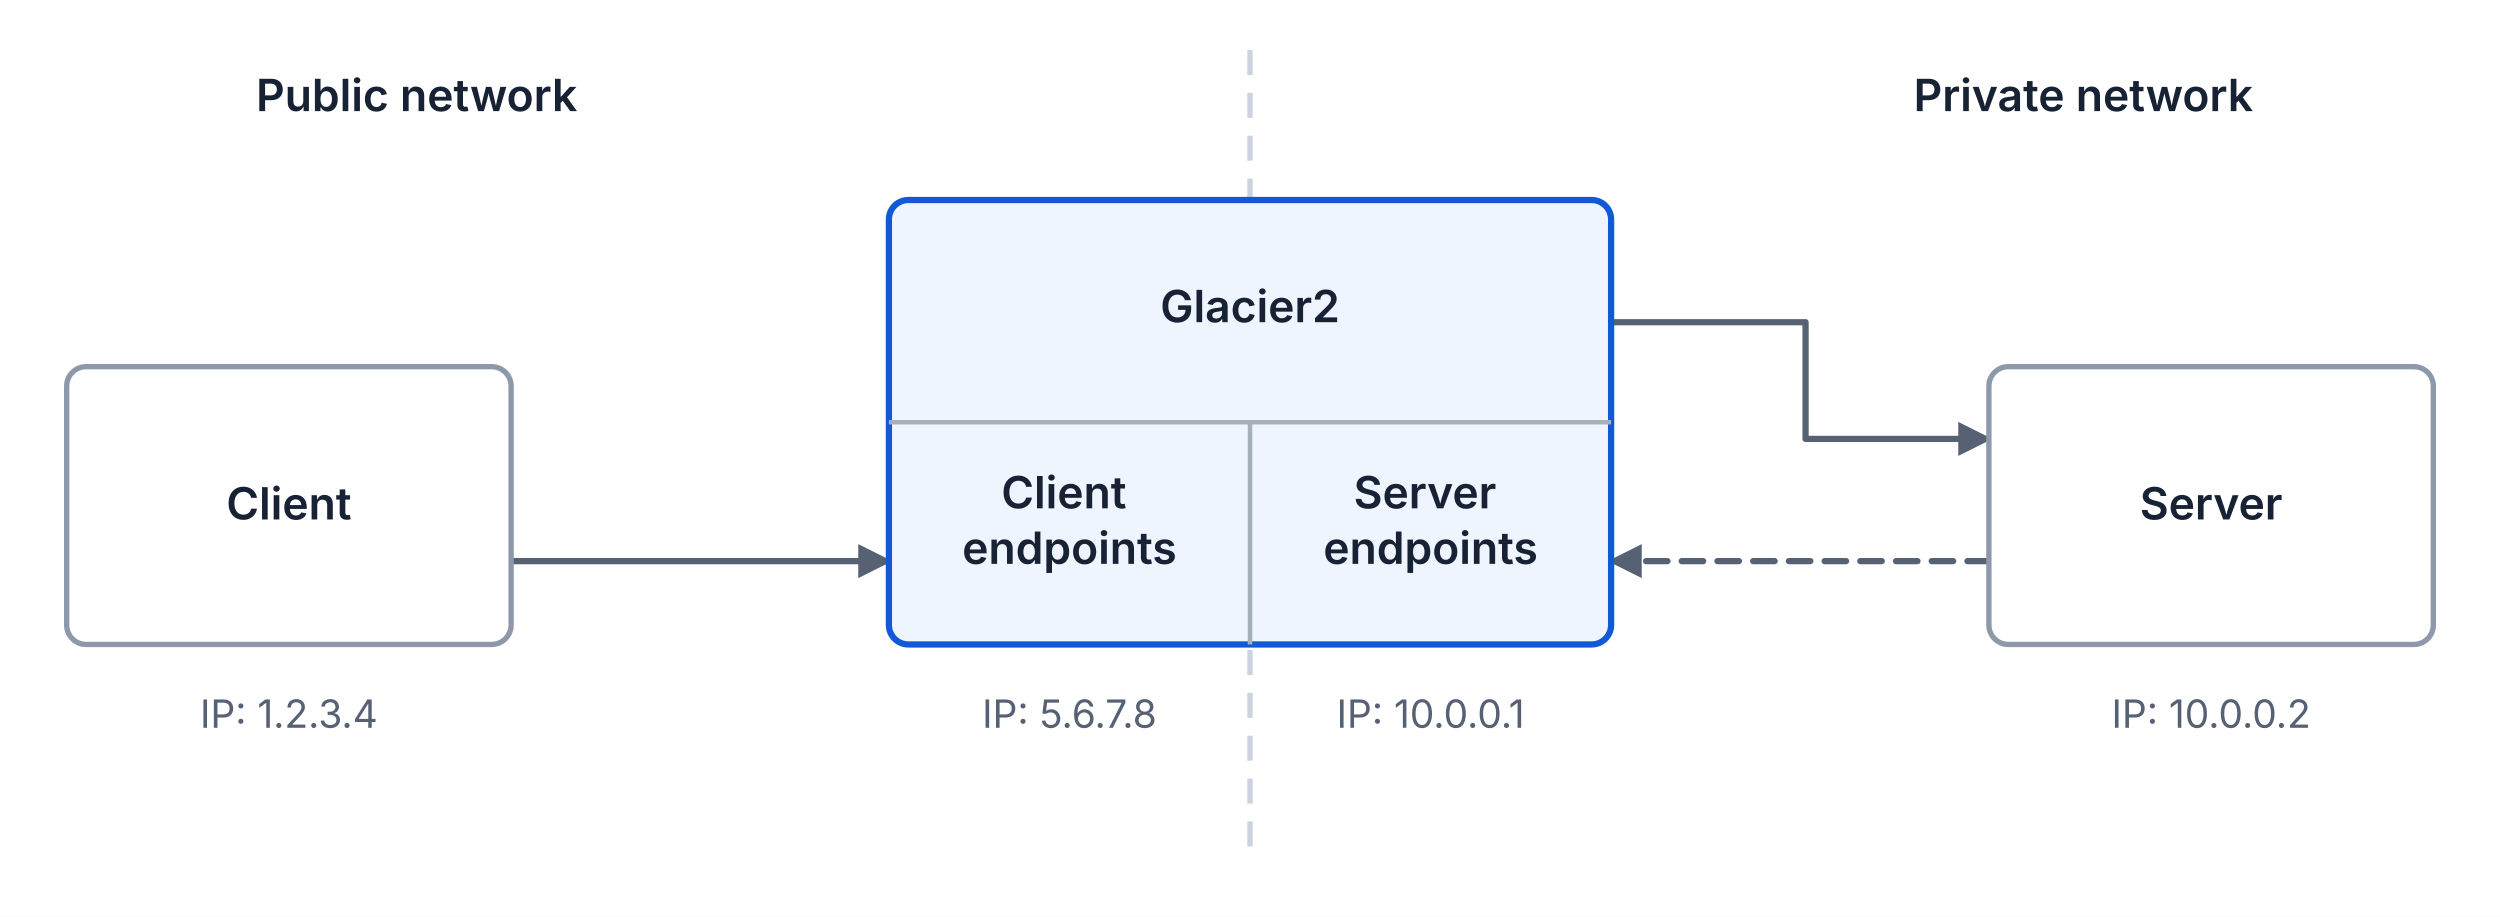
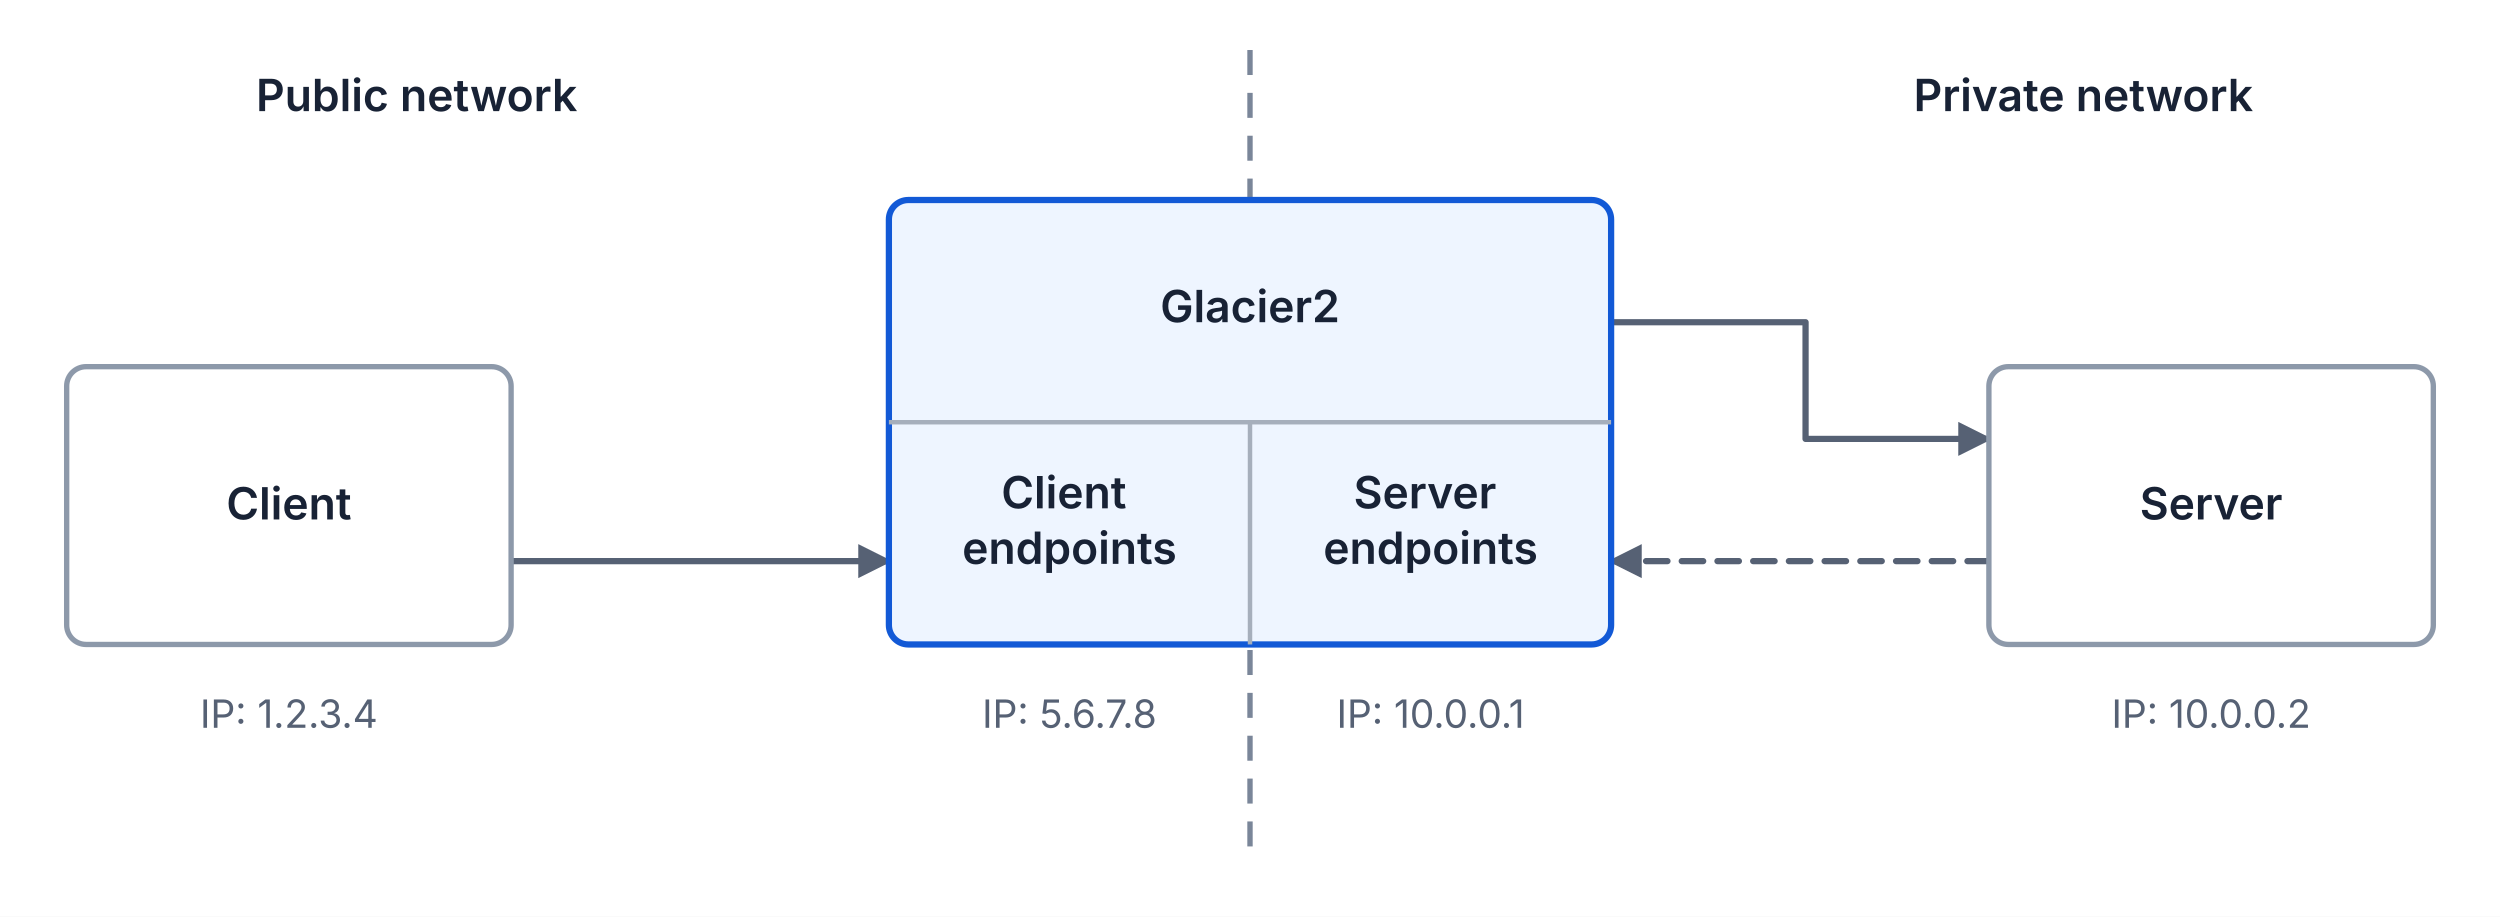
<svg xmlns="http://www.w3.org/2000/svg" width="700" height="256.67" viewBox="0 0 900 330" role="img" aria-labelledby="title description">
  <defs>
    <marker id="arrow" viewBox="0 0 8 8" refX="7.2" refY="4" markerWidth="7" markerHeight="7" orient="auto-start-reverse">
      <path d="M 0 0 L 8 4 L 0 8 Z" fill="#566174" />
    </marker>
  </defs>
  <style>
    text {
      fill: #182235;
      font-family: Inter, ui-sans-serif, system-ui, -apple-system, BlinkMacSystemFont, "Segoe UI", sans-serif;
    }
    .label {
      font-size: 16px;
      font-weight: 600;
      text-anchor: middle;
    }
    .annotation {
      fill: #566174;
      font-size: 14px;
      text-anchor: middle;
    }
    .application {
      fill: #ffffff;
      stroke: #8d99aa;
      stroke-width: 1.5;
    }
    .runtime {
      fill: #eef5ff;
      stroke: #1259d6;
      stroke-width: 1.75;
    }
-     .boundary {
-       fill: #fbfcfe;
-       stroke: #cbd3de;
+     .network-boundary {
+       fill: none;
+       stroke: #7a8699;
      stroke-width: 1.5;
      stroke-dasharray: 7 5;
    }
    .connector {
      fill: none;
      stroke: #566174;
      stroke-width: 1.75;
      stroke-linecap: round;
      stroke-linejoin: round;
    }
    .one-way {
      marker-end: url(#arrow);
    }
    .callback {
      stroke-dasharray: 6 4;
      marker-end: url(#arrow);
    }
    .divider {
      fill: none;
      stroke: #a6afbc;
      stroke-width: 1.25;
    }
  </style>
  <rect width="900" height="330" fill="#ffffff" />
  <g id="boundaries" aria-hidden="true">
-     <path class="boundary" d="M 450 18 V 310" vector-effect="non-scaling-stroke" />
+     <path class="network-boundary" d="M 450 18 V 310" vector-effect="non-scaling-stroke" />
  </g>
  <g id="connectors" aria-hidden="true">
    <path class="connector one-way" d="M 184 202 L 320 202" vector-effect="non-scaling-stroke" />
    <path class="connector one-way" d="M 580 116 H 650 V 158 H 716" vector-effect="non-scaling-stroke" />
    <path class="connector callback" d="M 716 202 L 580 202" vector-effect="non-scaling-stroke" />
  </g>
  <g id="components" aria-hidden="true">
    <rect class="application" x="24" y="132" width="160" height="100" rx="7" vector-effect="non-scaling-stroke" />
    <rect class="runtime" x="320" y="72" width="260" height="160" rx="7" vector-effect="non-scaling-stroke" />
    <path class="divider" d="M 320 152 H 580 M 450.0 152 V 232" vector-effect="non-scaling-stroke" />
    <rect class="application" x="716" y="132" width="160" height="100" rx="7" vector-effect="non-scaling-stroke" />
  </g>
  <g id="labels">
    <text class="label" x="150" y="40">Public network</text>
    <text class="label" x="750" y="40">Private network</text>
    <text class="label" x="104.0" y="187.0">Client</text>
    <text class="label" x="450.0" y="116">Glacier2</text>
    <text class="label" x="385.0" y="183">
      <tspan x="385.0" dy="0">Client</tspan>
      <tspan x="385.0" dy="20">endpoints</tspan>
    </text>
    <text class="label" x="515.0" y="183">
      <tspan x="515.0" dy="0">Server</tspan>
      <tspan x="515.0" dy="20">endpoints</tspan>
    </text>
    <text class="label" x="796.0" y="187.0">Server</text>
    <text class="annotation" x="104" y="262">IP: 1.2.3.4</text>
    <text class="annotation" x="385" y="262">IP: 5.6.7.8</text>
    <text class="annotation" x="515" y="262">IP: 10.0.0.1</text>
    <text class="annotation" x="796" y="262">IP: 10.0.0.2</text>
  </g>
</svg>
